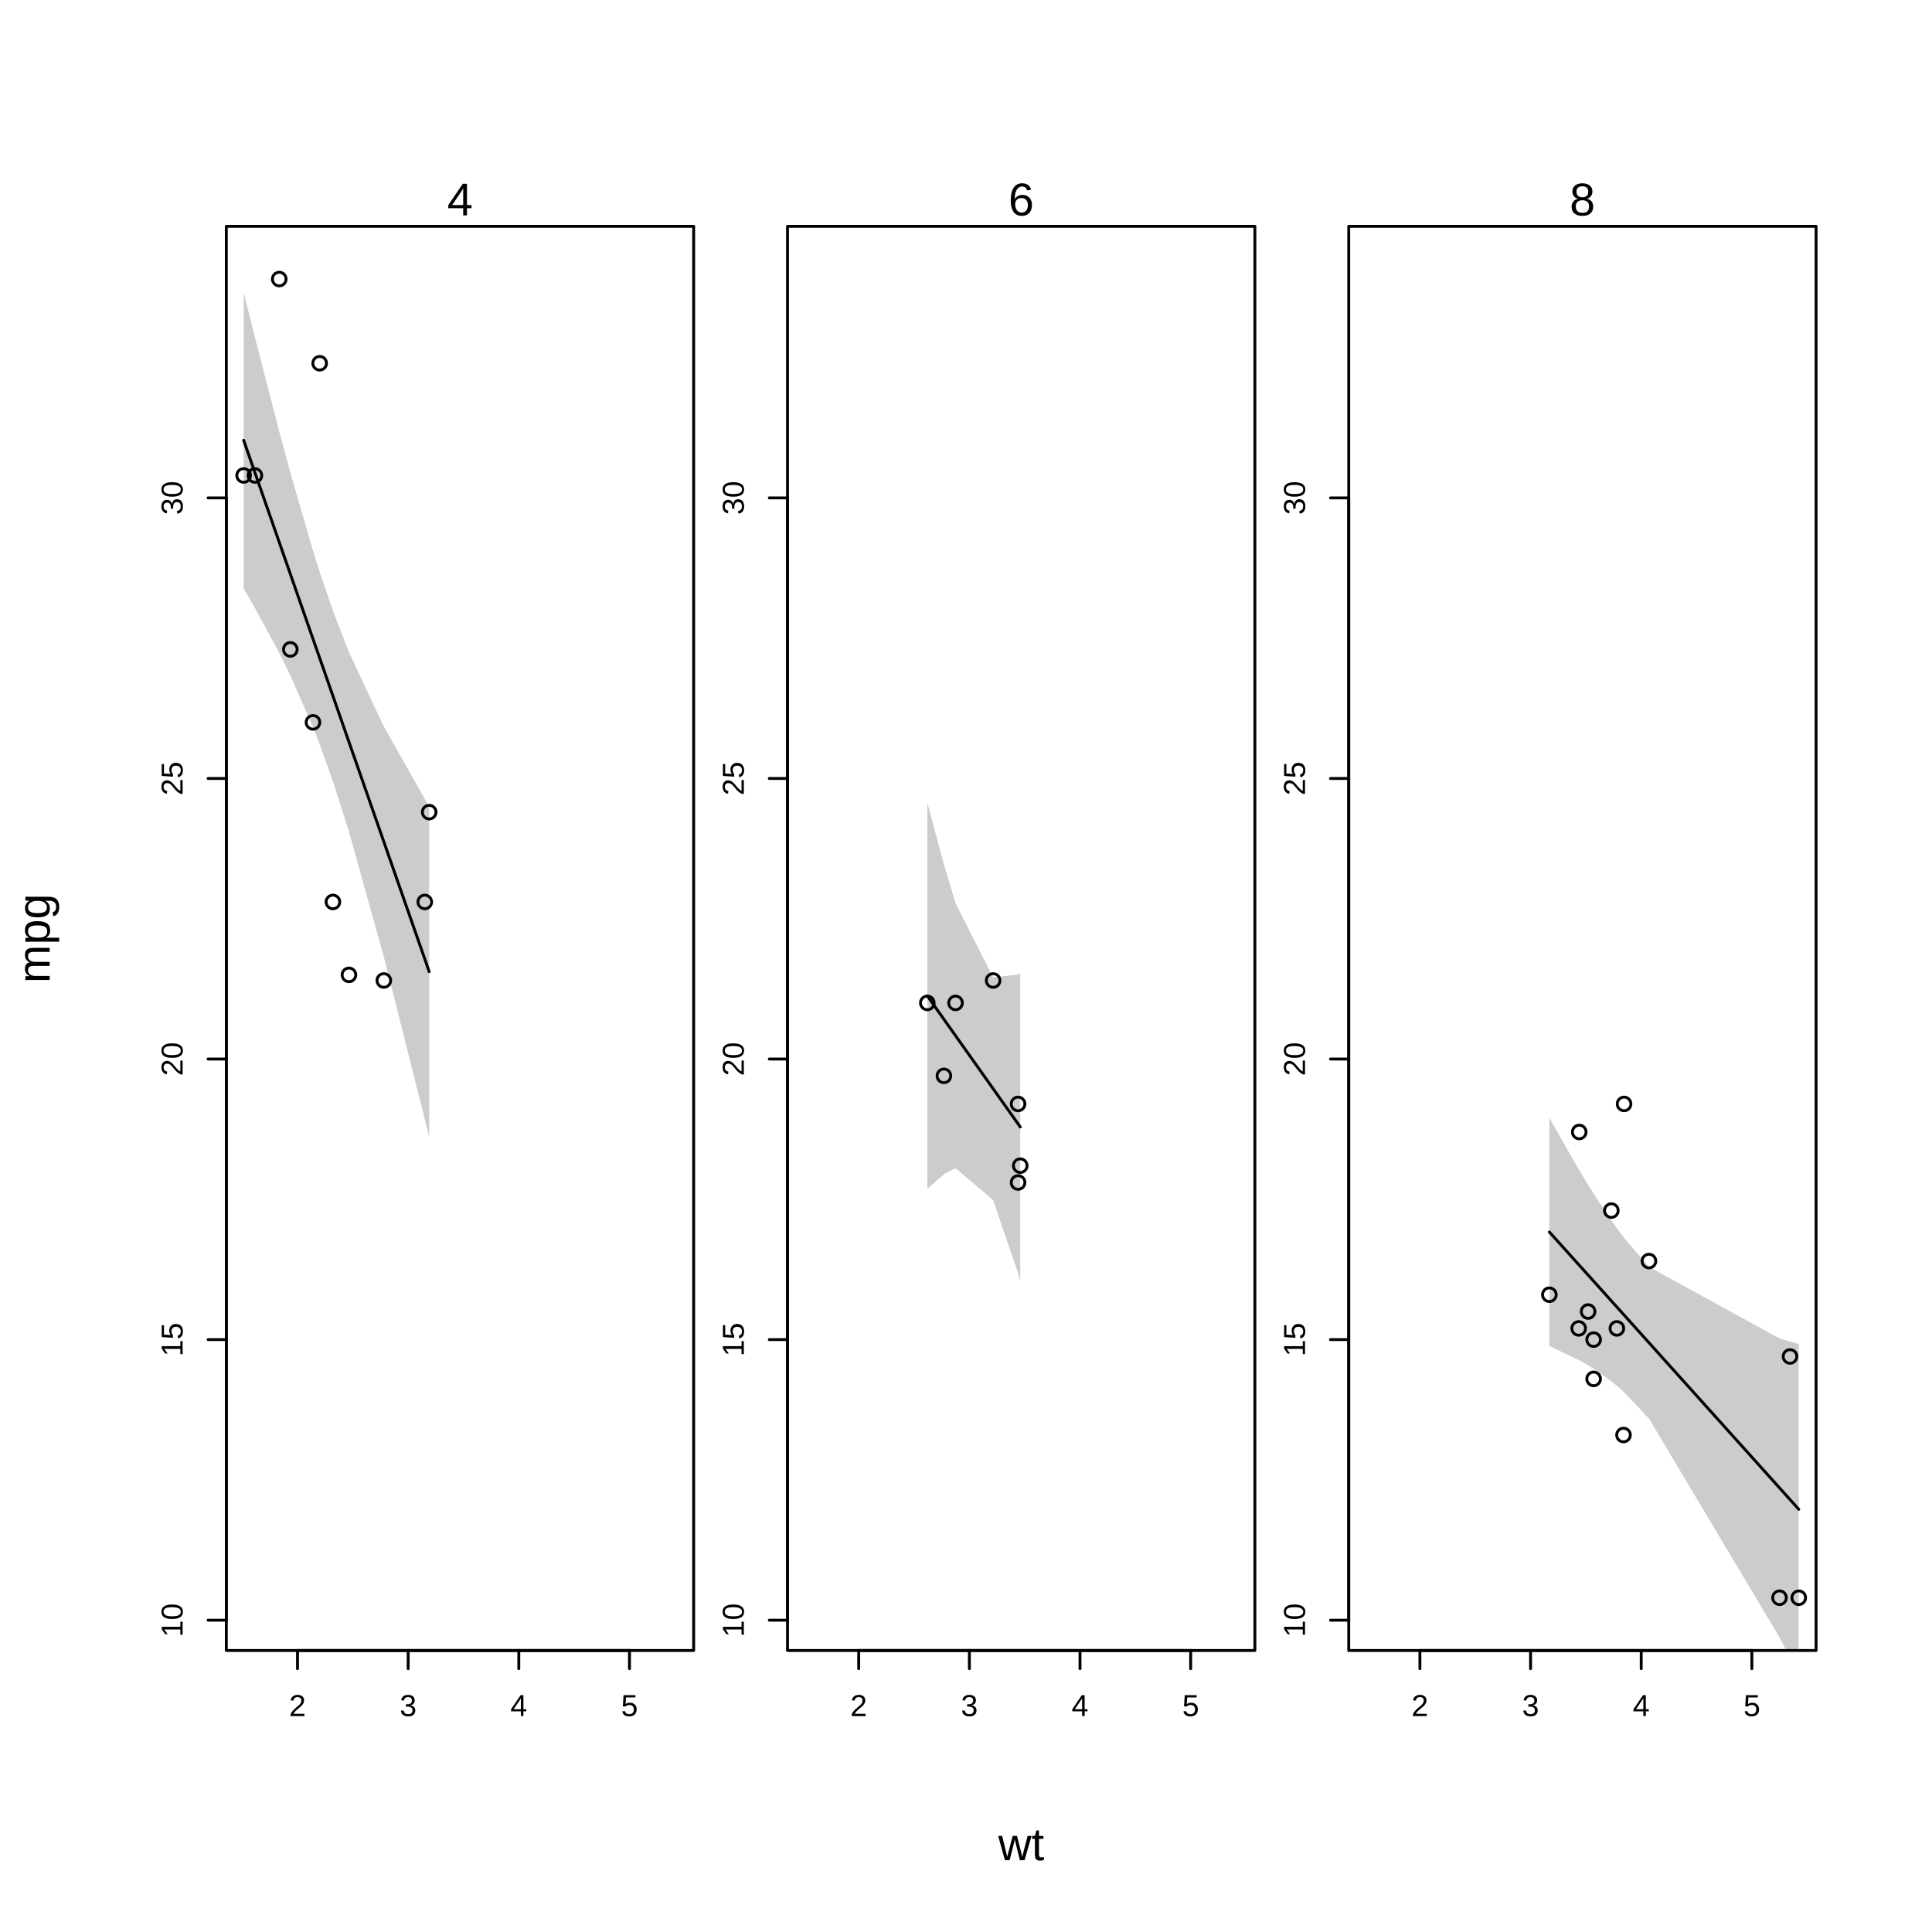
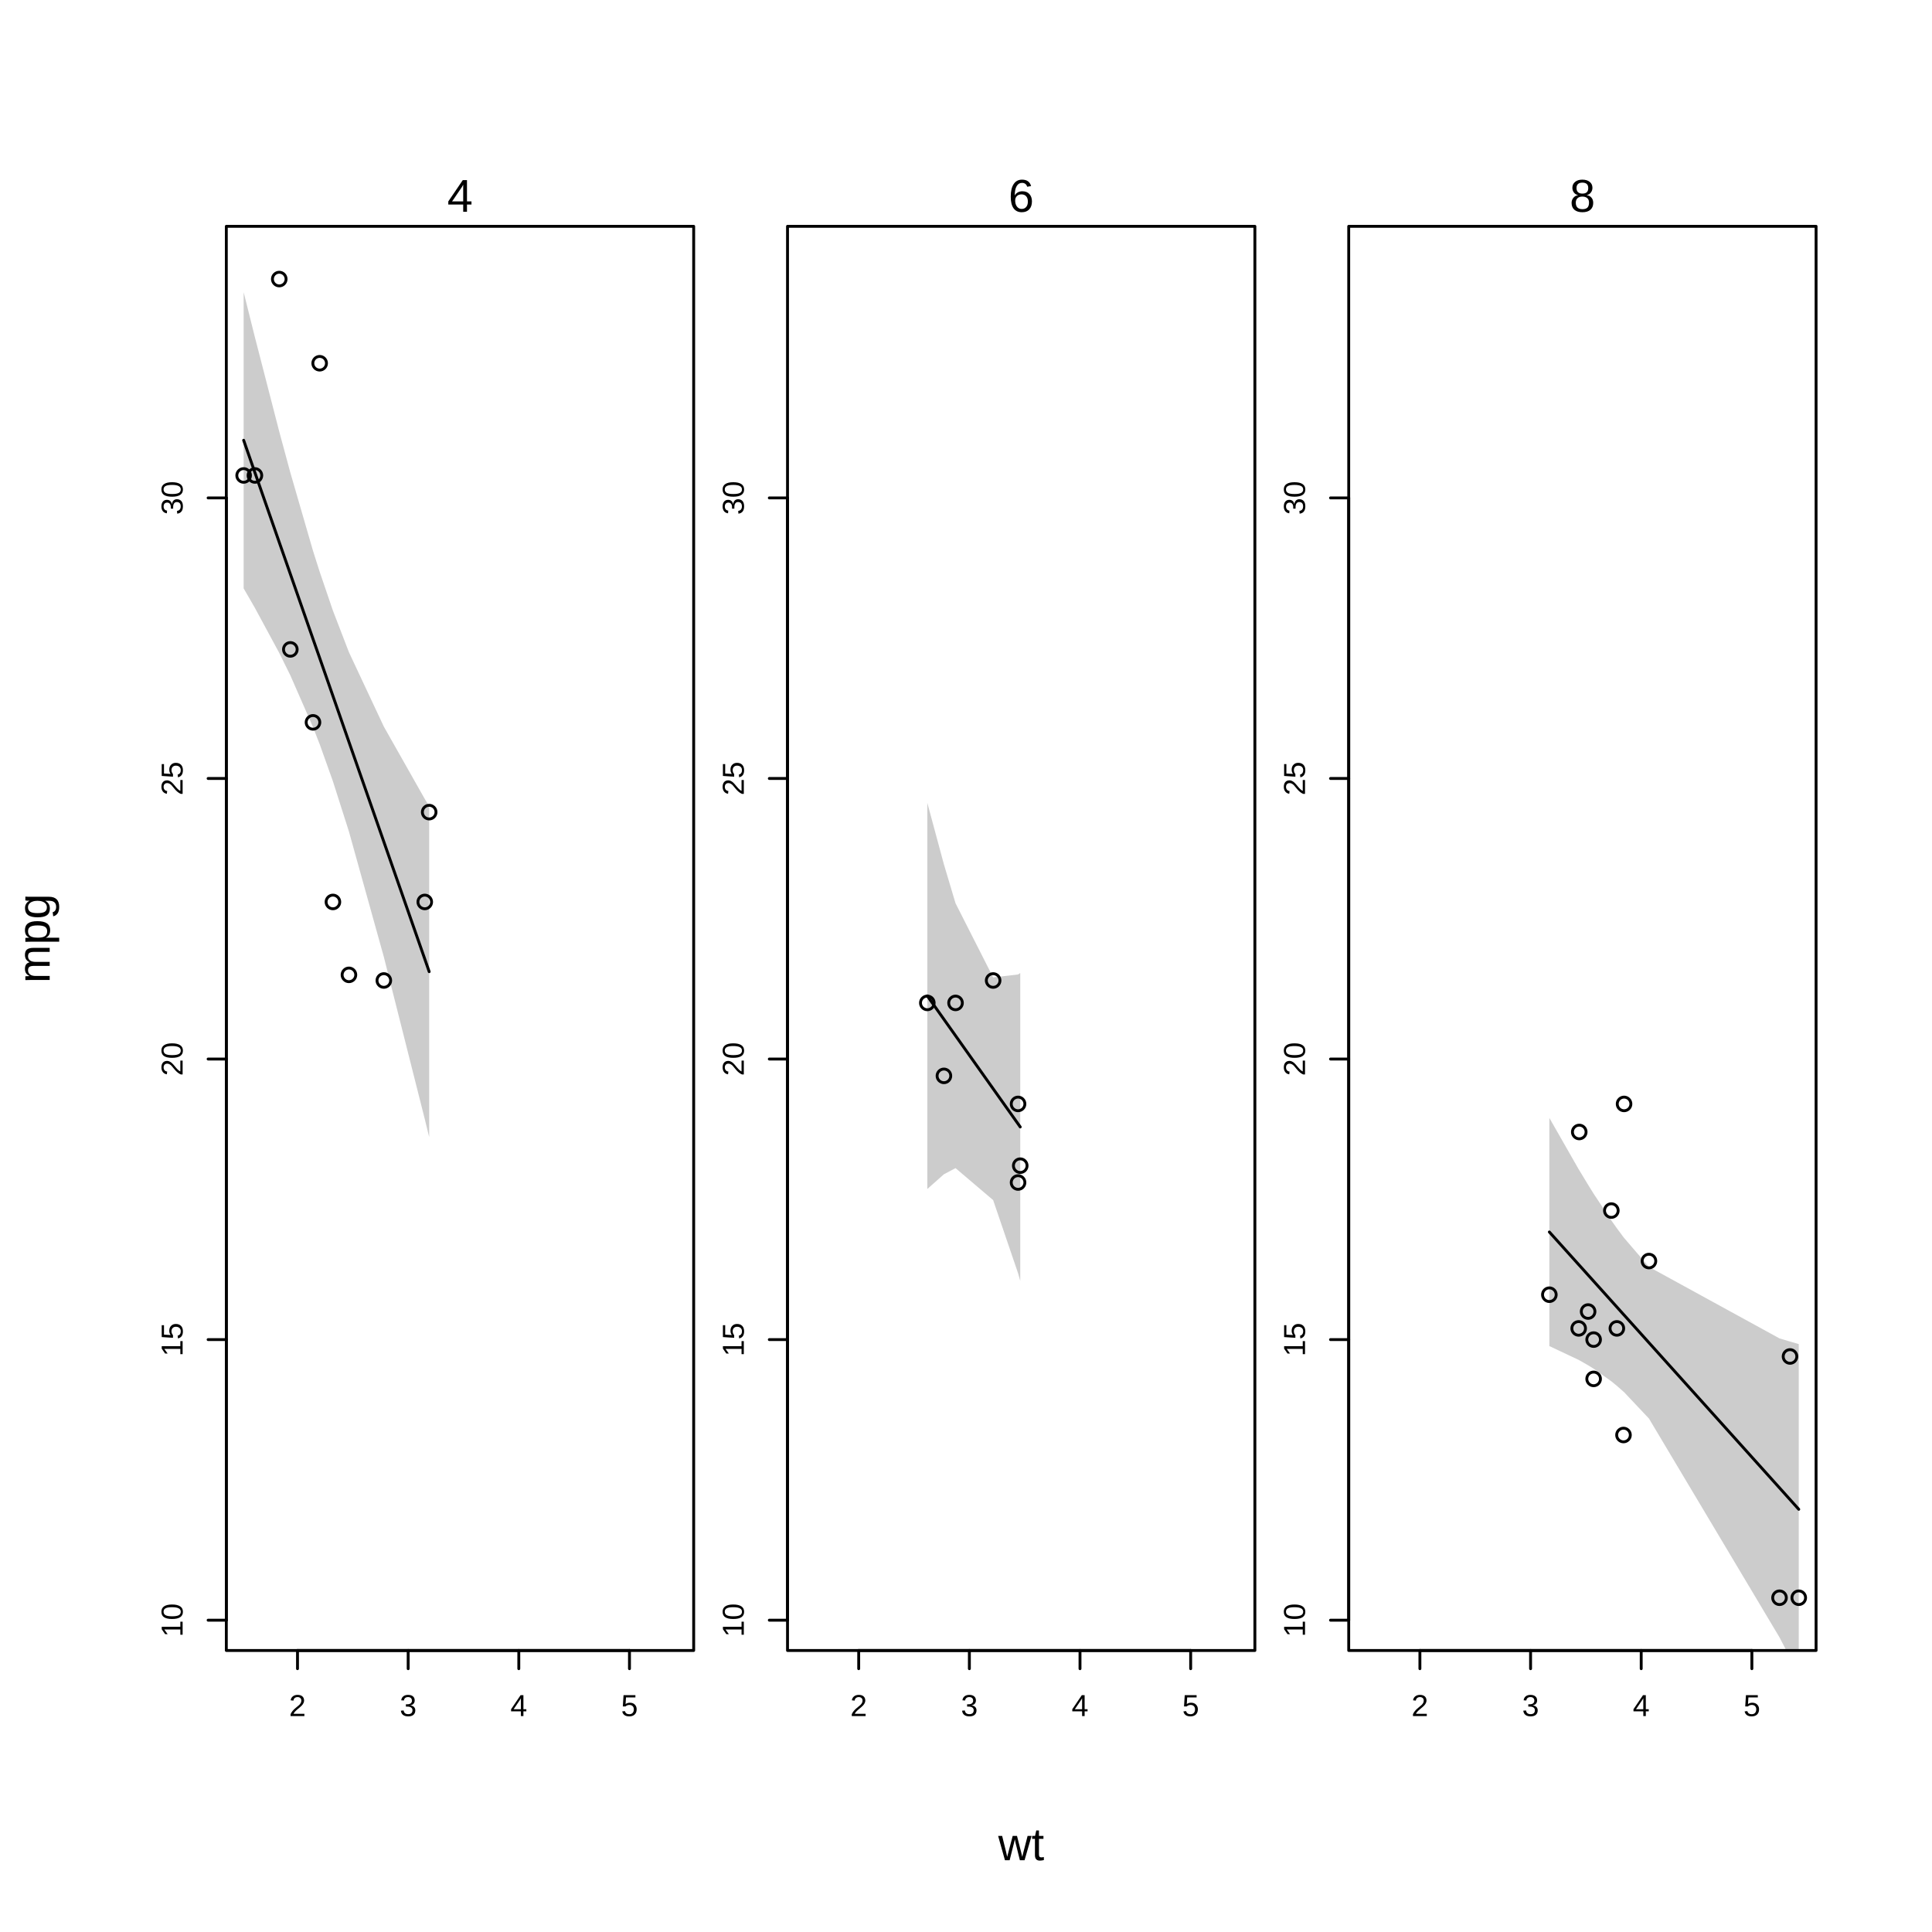
<svg xmlns="http://www.w3.org/2000/svg" class="svglite" width="504.00pt" height="504.00pt" viewBox="0 0 504.00 504.00">
  <defs>
    <style type="text/css">
    .svglite line, .svglite polyline, .svglite polygon, .svglite path, .svglite rect, .svglite circle {
      fill: none;
      stroke: #000000;
      stroke-linecap: round;
      stroke-linejoin: round;
      stroke-miterlimit: 10.00;
    }
    .svglite text {
      white-space: pre;
    }
  </style>
  </defs>
  <rect width="100%" height="100%" style="stroke: none; fill: #FFFFFF;" />
  <defs>
    <clipPath id="cpMC4wMHw1MDQuMDB8MC4wMHw1MDQuMDA=">
      <rect x="0.00" y="0.00" width="504.00" height="504.00" />
    </clipPath>
  </defs>
  <g clip-path="url(#cpMC4wMHw1MDQuMDB8MC4wMHw1MDQuMDA=)">
    <text x="266.40" y="485.28" text-anchor="middle" style="font-size: 12.00px; font-family: &quot;Liberation Sans&quot;;" textLength="12.00px" lengthAdjust="spacingAndGlyphs">wt</text>
    <text transform="translate(12.96,244.80) rotate(-90)" text-anchor="middle" style="font-size: 12.00px; font-family: &quot;Liberation Sans&quot;;" textLength="23.35px" lengthAdjust="spacingAndGlyphs">mpg</text>
  </g>
  <defs>
    <clipPath id="cpNTkuMDR8MTgwLjk2fDU5LjA0fDQzMC41Ng==">
      <rect x="59.04" y="59.04" width="121.92" height="371.52" />
    </clipPath>
  </defs>
  <g clip-path="url(#cpNTkuMDR8MTgwLjk2fDU5LjA0fDQzMC41Ng==)">
</g>
  <g clip-path="url(#cpMC4wMHw1MDQuMDB8MC4wMHw1MDQuMDA=)">
    <line x1="77.61" y1="430.56" x2="164.21" y2="430.56" style="stroke-width: 0.75;" />
    <line x1="77.61" y1="430.56" x2="77.61" y2="435.31" style="stroke-width: 0.75;" />
    <line x1="106.48" y1="430.56" x2="106.48" y2="435.31" style="stroke-width: 0.75;" />
    <line x1="135.34" y1="430.56" x2="135.34" y2="435.31" style="stroke-width: 0.75;" />
    <line x1="164.21" y1="430.56" x2="164.21" y2="435.31" style="stroke-width: 0.75;" />
    <text x="77.61" y="447.67" text-anchor="middle" style="font-size: 7.92px; font-family: &quot;Liberation Sans&quot;;" textLength="4.40px" lengthAdjust="spacingAndGlyphs">2</text>
    <text x="106.48" y="447.67" text-anchor="middle" style="font-size: 7.92px; font-family: &quot;Liberation Sans&quot;;" textLength="4.40px" lengthAdjust="spacingAndGlyphs">3</text>
    <text x="135.34" y="447.67" text-anchor="middle" style="font-size: 7.92px; font-family: &quot;Liberation Sans&quot;;" textLength="4.40px" lengthAdjust="spacingAndGlyphs">4</text>
    <text x="164.21" y="447.67" text-anchor="middle" style="font-size: 7.92px; font-family: &quot;Liberation Sans&quot;;" textLength="4.40px" lengthAdjust="spacingAndGlyphs">5</text>
    <line x1="59.04" y1="422.66" x2="59.04" y2="129.89" style="stroke-width: 0.75;" />
    <line x1="59.04" y1="422.66" x2="54.29" y2="422.66" style="stroke-width: 0.75;" />
    <line x1="59.04" y1="349.46" x2="54.29" y2="349.46" style="stroke-width: 0.75;" />
    <line x1="59.04" y1="276.27" x2="54.29" y2="276.27" style="stroke-width: 0.75;" />
    <line x1="59.04" y1="203.08" x2="54.29" y2="203.08" style="stroke-width: 0.75;" />
    <line x1="59.04" y1="129.89" x2="54.29" y2="129.89" style="stroke-width: 0.75;" />
    <text transform="translate(47.64,422.66) rotate(-90)" text-anchor="middle" style="font-size: 7.92px; font-family: &quot;Liberation Sans&quot;;" textLength="8.80px" lengthAdjust="spacingAndGlyphs">10</text>
    <text transform="translate(47.64,349.46) rotate(-90)" text-anchor="middle" style="font-size: 7.92px; font-family: &quot;Liberation Sans&quot;;" textLength="8.80px" lengthAdjust="spacingAndGlyphs">15</text>
    <text transform="translate(47.64,276.27) rotate(-90)" text-anchor="middle" style="font-size: 7.92px; font-family: &quot;Liberation Sans&quot;;" textLength="8.80px" lengthAdjust="spacingAndGlyphs">20</text>
    <text transform="translate(47.64,203.08) rotate(-90)" text-anchor="middle" style="font-size: 7.92px; font-family: &quot;Liberation Sans&quot;;" textLength="8.80px" lengthAdjust="spacingAndGlyphs">25</text>
    <text transform="translate(47.64,129.89) rotate(-90)" text-anchor="middle" style="font-size: 7.92px; font-family: &quot;Liberation Sans&quot;;" textLength="8.80px" lengthAdjust="spacingAndGlyphs">30</text>
+     <rect x="59.04" y="43.20" width="121.92" height="15.84" style="stroke-width: 0.75; stroke: none;" />
+     <text x="120.00" y="55.24" text-anchor="middle" style="font-size: 12.00px; font-family: &quot;Liberation Sans&quot;;" textLength="6.67px" lengthAdjust="spacingAndGlyphs">4</text>
    <polygon points="59.04,430.56 180.96,430.56 180.96,59.04 59.04,59.04 " style="stroke-width: 0.75;" />
-     <text x="120.00" y="56.19" text-anchor="middle" style="font-size: 12.00px; font-family: &quot;Liberation Sans&quot;;" textLength="6.67px" lengthAdjust="spacingAndGlyphs">4</text>
  </g>
  <defs>
    <clipPath id="cpMjA1LjQ0fDMyNy4zNnw1OS4wNHw0MzAuNTY=">
      <rect x="205.44" y="59.04" width="121.92" height="371.52" />
    </clipPath>
  </defs>
  <g clip-path="url(#cpMjA1LjQ0fDMyNy4zNnw1OS4wNHw0MzAuNTY=)">
</g>
  <g clip-path="url(#cpMC4wMHw1MDQuMDB8MC4wMHw1MDQuMDA=)">
    <line x1="224.01" y1="430.56" x2="310.61" y2="430.56" style="stroke-width: 0.75;" />
    <line x1="224.01" y1="430.56" x2="224.01" y2="435.31" style="stroke-width: 0.75;" />
    <line x1="252.88" y1="430.56" x2="252.88" y2="435.31" style="stroke-width: 0.75;" />
    <line x1="281.74" y1="430.56" x2="281.74" y2="435.31" style="stroke-width: 0.75;" />
    <line x1="310.61" y1="430.56" x2="310.61" y2="435.31" style="stroke-width: 0.75;" />
    <text x="224.01" y="447.67" text-anchor="middle" style="font-size: 7.92px; font-family: &quot;Liberation Sans&quot;;" textLength="4.40px" lengthAdjust="spacingAndGlyphs">2</text>
    <text x="252.88" y="447.67" text-anchor="middle" style="font-size: 7.92px; font-family: &quot;Liberation Sans&quot;;" textLength="4.40px" lengthAdjust="spacingAndGlyphs">3</text>
    <text x="281.74" y="447.67" text-anchor="middle" style="font-size: 7.92px; font-family: &quot;Liberation Sans&quot;;" textLength="4.40px" lengthAdjust="spacingAndGlyphs">4</text>
    <text x="310.61" y="447.67" text-anchor="middle" style="font-size: 7.92px; font-family: &quot;Liberation Sans&quot;;" textLength="4.40px" lengthAdjust="spacingAndGlyphs">5</text>
    <line x1="205.44" y1="422.66" x2="205.44" y2="129.89" style="stroke-width: 0.75;" />
    <line x1="205.44" y1="422.66" x2="200.69" y2="422.66" style="stroke-width: 0.75;" />
    <line x1="205.44" y1="349.46" x2="200.69" y2="349.46" style="stroke-width: 0.75;" />
    <line x1="205.44" y1="276.27" x2="200.69" y2="276.27" style="stroke-width: 0.75;" />
    <line x1="205.44" y1="203.08" x2="200.69" y2="203.08" style="stroke-width: 0.75;" />
    <line x1="205.44" y1="129.89" x2="200.69" y2="129.89" style="stroke-width: 0.75;" />
    <text transform="translate(194.04,422.66) rotate(-90)" text-anchor="middle" style="font-size: 7.92px; font-family: &quot;Liberation Sans&quot;;" textLength="8.80px" lengthAdjust="spacingAndGlyphs">10</text>
    <text transform="translate(194.04,349.46) rotate(-90)" text-anchor="middle" style="font-size: 7.92px; font-family: &quot;Liberation Sans&quot;;" textLength="8.80px" lengthAdjust="spacingAndGlyphs">15</text>
    <text transform="translate(194.04,276.27) rotate(-90)" text-anchor="middle" style="font-size: 7.92px; font-family: &quot;Liberation Sans&quot;;" textLength="8.80px" lengthAdjust="spacingAndGlyphs">20</text>
    <text transform="translate(194.04,203.08) rotate(-90)" text-anchor="middle" style="font-size: 7.92px; font-family: &quot;Liberation Sans&quot;;" textLength="8.80px" lengthAdjust="spacingAndGlyphs">25</text>
    <text transform="translate(194.04,129.89) rotate(-90)" text-anchor="middle" style="font-size: 7.92px; font-family: &quot;Liberation Sans&quot;;" textLength="8.80px" lengthAdjust="spacingAndGlyphs">30</text>
+     <rect x="205.44" y="43.20" width="121.92" height="15.84" style="stroke-width: 0.75; stroke: none;" />
+     <text x="266.40" y="55.24" text-anchor="middle" style="font-size: 12.00px; font-family: &quot;Liberation Sans&quot;;" textLength="6.67px" lengthAdjust="spacingAndGlyphs">6</text>
    <polygon points="205.44,430.56 327.36,430.56 327.36,59.04 205.44,59.04 " style="stroke-width: 0.75;" />
-     <text x="266.40" y="56.19" text-anchor="middle" style="font-size: 12.00px; font-family: &quot;Liberation Sans&quot;;" textLength="6.67px" lengthAdjust="spacingAndGlyphs">6</text>
  </g>
  <defs>
    <clipPath id="cpMzUxLjg0fDQ3My43Nnw1OS4wNHw0MzAuNTY=">
      <rect x="351.84" y="59.04" width="121.92" height="371.52" />
    </clipPath>
  </defs>
  <g clip-path="url(#cpMzUxLjg0fDQ3My43Nnw1OS4wNHw0MzAuNTY=)">
</g>
  <g clip-path="url(#cpMC4wMHw1MDQuMDB8MC4wMHw1MDQuMDA=)">
    <line x1="370.41" y1="430.56" x2="457.01" y2="430.56" style="stroke-width: 0.75;" />
    <line x1="370.41" y1="430.56" x2="370.41" y2="435.31" style="stroke-width: 0.75;" />
    <line x1="399.28" y1="430.56" x2="399.28" y2="435.31" style="stroke-width: 0.75;" />
    <line x1="428.14" y1="430.56" x2="428.14" y2="435.31" style="stroke-width: 0.75;" />
    <line x1="457.01" y1="430.56" x2="457.01" y2="435.31" style="stroke-width: 0.75;" />
    <text x="370.41" y="447.67" text-anchor="middle" style="font-size: 7.92px; font-family: &quot;Liberation Sans&quot;;" textLength="4.40px" lengthAdjust="spacingAndGlyphs">2</text>
    <text x="399.28" y="447.67" text-anchor="middle" style="font-size: 7.92px; font-family: &quot;Liberation Sans&quot;;" textLength="4.40px" lengthAdjust="spacingAndGlyphs">3</text>
    <text x="428.14" y="447.67" text-anchor="middle" style="font-size: 7.92px; font-family: &quot;Liberation Sans&quot;;" textLength="4.40px" lengthAdjust="spacingAndGlyphs">4</text>
    <text x="457.01" y="447.67" text-anchor="middle" style="font-size: 7.92px; font-family: &quot;Liberation Sans&quot;;" textLength="4.40px" lengthAdjust="spacingAndGlyphs">5</text>
    <line x1="351.84" y1="422.66" x2="351.84" y2="129.89" style="stroke-width: 0.75;" />
    <line x1="351.84" y1="422.66" x2="347.09" y2="422.66" style="stroke-width: 0.75;" />
    <line x1="351.84" y1="349.46" x2="347.09" y2="349.46" style="stroke-width: 0.75;" />
    <line x1="351.84" y1="276.27" x2="347.09" y2="276.27" style="stroke-width: 0.75;" />
    <line x1="351.84" y1="203.08" x2="347.09" y2="203.08" style="stroke-width: 0.75;" />
    <line x1="351.84" y1="129.89" x2="347.09" y2="129.89" style="stroke-width: 0.75;" />
    <text transform="translate(340.44,422.66) rotate(-90)" text-anchor="middle" style="font-size: 7.92px; font-family: &quot;Liberation Sans&quot;;" textLength="8.80px" lengthAdjust="spacingAndGlyphs">10</text>
    <text transform="translate(340.44,349.46) rotate(-90)" text-anchor="middle" style="font-size: 7.92px; font-family: &quot;Liberation Sans&quot;;" textLength="8.80px" lengthAdjust="spacingAndGlyphs">15</text>
    <text transform="translate(340.44,276.27) rotate(-90)" text-anchor="middle" style="font-size: 7.92px; font-family: &quot;Liberation Sans&quot;;" textLength="8.80px" lengthAdjust="spacingAndGlyphs">20</text>
    <text transform="translate(340.44,203.08) rotate(-90)" text-anchor="middle" style="font-size: 7.92px; font-family: &quot;Liberation Sans&quot;;" textLength="8.80px" lengthAdjust="spacingAndGlyphs">25</text>
    <text transform="translate(340.44,129.89) rotate(-90)" text-anchor="middle" style="font-size: 7.92px; font-family: &quot;Liberation Sans&quot;;" textLength="8.80px" lengthAdjust="spacingAndGlyphs">30</text>
+     <rect x="351.84" y="43.20" width="121.92" height="15.84" style="stroke-width: 0.75; stroke: none;" />
+     <text x="412.80" y="55.24" text-anchor="middle" style="font-size: 12.00px; font-family: &quot;Liberation Sans&quot;;" textLength="6.67px" lengthAdjust="spacingAndGlyphs">8</text>
    <polygon points="351.84,430.56 473.76,430.56 473.76,59.04 351.84,59.04 " style="stroke-width: 0.75;" />
-     <text x="412.80" y="56.19" text-anchor="middle" style="font-size: 12.00px; font-family: &quot;Liberation Sans&quot;;" textLength="6.67px" lengthAdjust="spacingAndGlyphs">8</text>
  </g>
  <g clip-path="url(#cpNTkuMDR8MTgwLjk2fDU5LjA0fDQzMC41Ng==)">
    <circle cx="86.85" cy="235.29" r="1.78" style="stroke-width: 0.75;" />
    <circle cx="111.96" cy="211.86" r="1.78" style="stroke-width: 0.75;" />
    <circle cx="110.81" cy="235.29" r="1.78" style="stroke-width: 0.75;" />
    <circle cx="83.39" cy="94.76" r="1.78" style="stroke-width: 0.75;" />
    <circle cx="66.50" cy="124.03" r="1.78" style="stroke-width: 0.75;" />
    <circle cx="72.85" cy="72.80" r="1.78" style="stroke-width: 0.75;" />
    <circle cx="91.03" cy="254.31" r="1.78" style="stroke-width: 0.75;" />
    <circle cx="75.74" cy="169.41" r="1.78" style="stroke-width: 0.75;" />
    <circle cx="81.65" cy="188.44" r="1.78" style="stroke-width: 0.75;" />
    <circle cx="63.56" cy="124.03" r="1.78" style="stroke-width: 0.75;" />
    <circle cx="100.13" cy="255.78" r="1.78" style="stroke-width: 0.75;" />
  </g>
  <g clip-path="url(#cpMjA1LjQ0fDMyNy4zNnw1OS4wNHw0MzAuNTY=)">
    <circle cx="241.91" cy="261.63" r="1.78" style="stroke-width: 0.75;" />
    <circle cx="249.27" cy="261.63" r="1.78" style="stroke-width: 0.75;" />
    <circle cx="259.08" cy="255.78" r="1.78" style="stroke-width: 0.75;" />
    <circle cx="266.15" cy="304.09" r="1.78" style="stroke-width: 0.75;" />
    <circle cx="265.58" cy="287.98" r="1.78" style="stroke-width: 0.75;" />
    <circle cx="265.58" cy="308.48" r="1.78" style="stroke-width: 0.75;" />
    <circle cx="246.24" cy="280.66" r="1.78" style="stroke-width: 0.75;" />
  </g>
  <g clip-path="url(#cpMzUxLjg0fDQ3My43Nnw1OS4wNHw0MzAuNTY=)">
    <circle cx="411.98" cy="295.30" r="1.78" style="stroke-width: 0.75;" />
    <circle cx="415.73" cy="359.71" r="1.78" style="stroke-width: 0.75;" />
    <circle cx="430.16" cy="328.97" r="1.78" style="stroke-width: 0.75;" />
    <circle cx="420.35" cy="315.80" r="1.78" style="stroke-width: 0.75;" />
    <circle cx="421.79" cy="346.54" r="1.78" style="stroke-width: 0.75;" />
    <circle cx="464.22" cy="416.80" r="1.78" style="stroke-width: 0.75;" />
    <circle cx="469.24" cy="416.80" r="1.78" style="stroke-width: 0.75;" />
    <circle cx="466.96" cy="353.86" r="1.78" style="stroke-width: 0.75;" />
    <circle cx="414.29" cy="342.14" r="1.78" style="stroke-width: 0.75;" />
    <circle cx="411.83" cy="346.54" r="1.78" style="stroke-width: 0.75;" />
    <circle cx="423.52" cy="374.35" r="1.78" style="stroke-width: 0.75;" />
    <circle cx="423.67" cy="287.98" r="1.78" style="stroke-width: 0.75;" />
    <circle cx="404.18" cy="337.75" r="1.78" style="stroke-width: 0.75;" />
    <circle cx="415.73" cy="349.46" r="1.78" style="stroke-width: 0.75;" />
  </g>
  <defs>
    <clipPath id="cpMTI5Ljk1fDQ0Ni40OXwxMDguMTN8MzM3Ljgz">
      <rect x="129.95" y="108.13" width="316.54" height="229.70" />
    </clipPath>
  </defs>
  <g clip-path="url(#cpMTI5Ljk1fDQ0Ni40OXwxMDguMTN8MzM3Ljgz)">
</g>
  <defs>
    <clipPath id="cpMzQ4LjI0fDQ5MS43NnwyNi42NHw0OTEuNzY=">
      <rect x="348.24" y="26.64" width="143.52" height="465.12" />
    </clipPath>
  </defs>
  <g clip-path="url(#cpMzQ4LjI0fDQ5MS43NnwyNi42NHw0OTEuNzY=)">
</g>
  <g clip-path="url(#cpNTkuMDR8MTgwLjk2fDU5LjA0fDQzMC41Ng==)">
    <polygon points="63.56,153.49 66.50,158.59 72.85,170.34 75.74,176.18 81.65,189.68 83.39,194.13 86.85,203.82 91.03,216.94 100.13,249.62 110.81,291.93 111.96,296.63 111.96,210.33 110.81,208.42 100.13,189.55 91.03,170.15 86.85,159.30 83.39,149.15 81.65,143.68 75.74,123.29 72.85,112.60 66.50,87.98 63.56,76.22 " style="stroke-width: 0.75; stroke: none; fill: #000000; fill-opacity: 0.20;" />
    <polyline points="63.56,114.85 66.50,123.28 72.85,141.47 75.74,149.74 81.65,166.68 83.39,171.64 86.85,181.56 91.03,193.55 100.13,219.59 110.81,250.17 111.96,253.48 " style="stroke-width: 0.75;" />
  </g>
  <g clip-path="url(#cpMjA1LjQ0fDMyNy4zNnw1OS4wNHw0MzAuNTY=)">
    <polygon points="241.91,310.17 246.24,306.33 249.27,304.73 259.08,313.07 265.58,332.14 265.58,332.14 266.15,334.15 266.15,253.83 265.58,254.21 265.58,254.21 259.08,254.97 249.27,235.64 246.24,225.49 241.91,209.44 " style="stroke-width: 0.75; stroke: none; fill: #000000; fill-opacity: 0.20;" />
    <polyline points="241.91,259.80 246.24,265.91 249.27,270.18 259.08,284.02 265.58,293.18 265.58,293.18 266.15,293.99 " style="stroke-width: 0.75;" />
  </g>
  <g clip-path="url(#cpMzUxLjg0fDQ3My43Nnw1OS4wNHw0MzAuNTY=)">
    <polygon points="404.18,351.15 411.83,354.76 411.98,354.84 414.29,356.16 415.73,357.05 415.73,357.05 420.35,360.34 421.79,361.52 423.52,363.04 423.67,363.17 430.16,370.05 464.22,427.14 466.96,432.41 469.24,436.83 469.24,350.63 466.96,349.97 464.22,349.15 430.16,330.49 423.67,322.93 423.52,322.74 421.79,320.41 420.35,318.38 415.73,311.40 415.73,311.40 414.29,309.08 411.98,305.27 411.83,305.03 404.18,291.63 " style="stroke-width: 0.75; stroke: none; fill: #000000; fill-opacity: 0.20;" />
    <polyline points="404.18,321.39 411.83,329.89 411.98,330.05 414.29,332.62 415.73,334.22 415.73,334.22 420.35,339.36 421.79,340.96 423.52,342.89 423.67,343.05 430.16,350.27 464.22,388.14 466.96,391.19 469.24,393.73 " style="stroke-width: 0.75;" />
  </g>
  <defs>
    <clipPath id="cpMTA1Ljg0fDQ1NS43Nnw5MS40NHwzNjkuMzY=">
      <rect x="105.84" y="91.44" width="349.92" height="277.92" />
    </clipPath>
  </defs>
  <g clip-path="url(#cpMTA1Ljg0fDQ1NS43Nnw5MS40NHwzNjkuMzY=)">
</g>
</svg>
